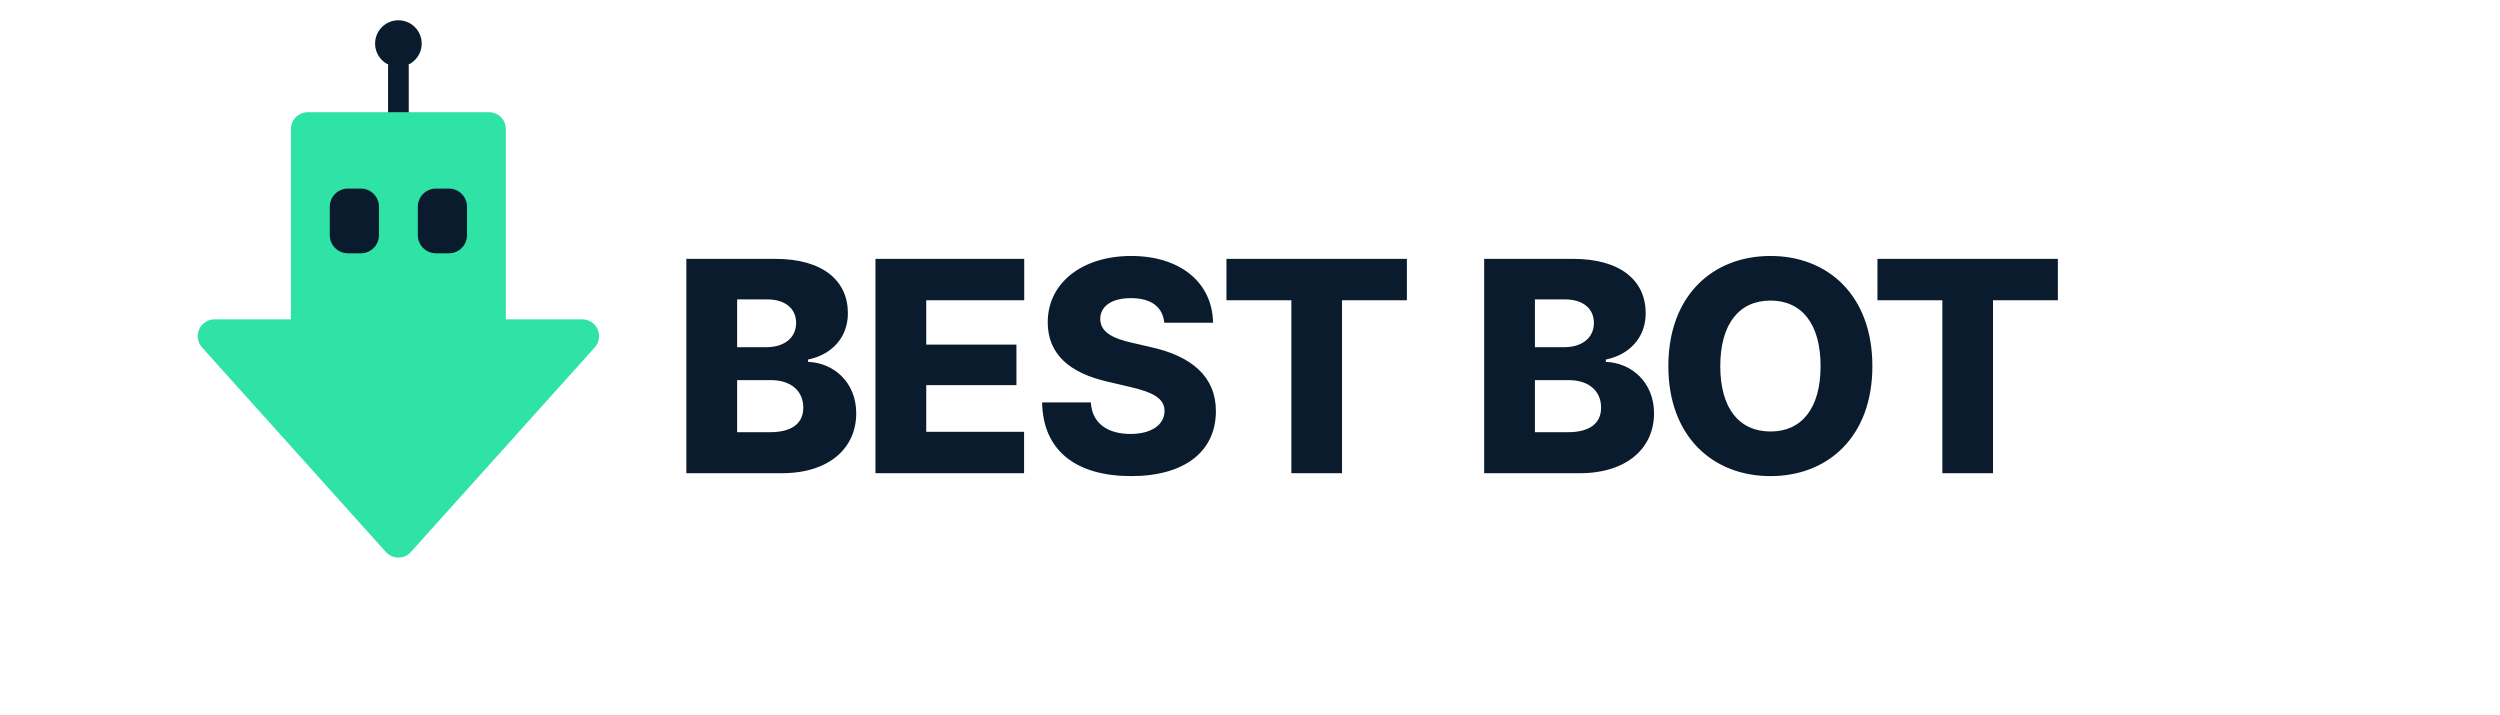
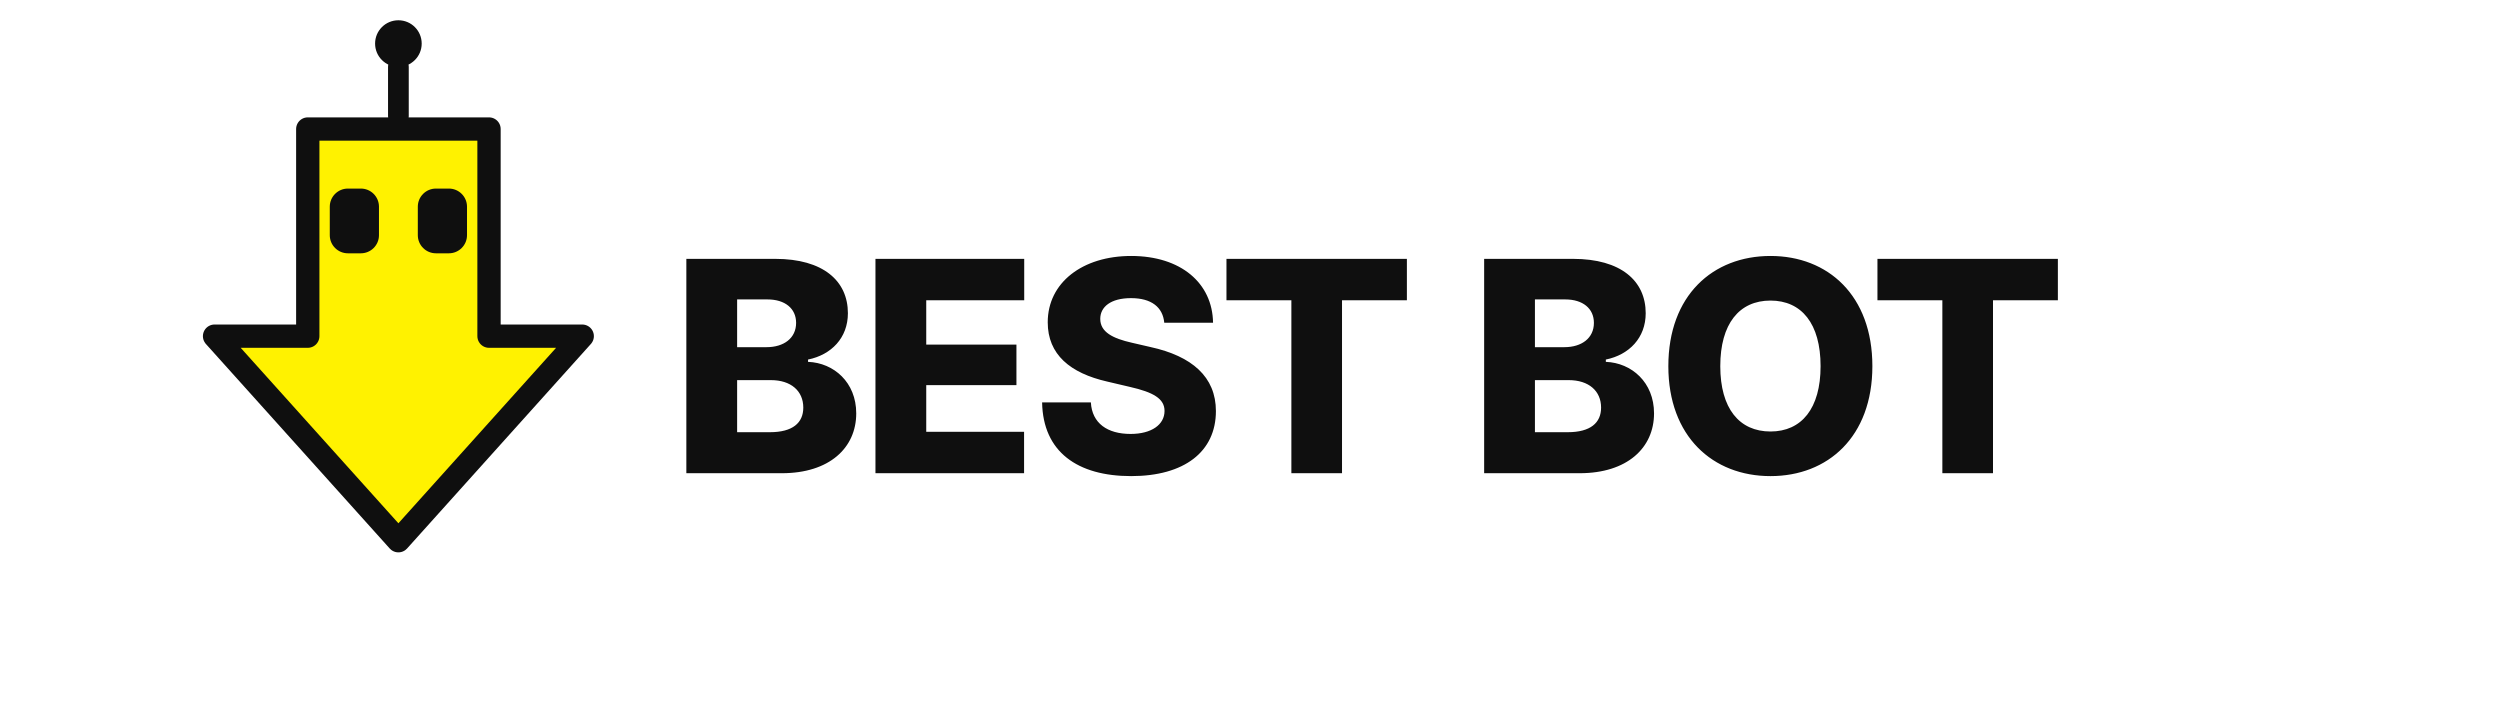
<svg xmlns="http://www.w3.org/2000/svg" viewBox="0 0 1120 320" width="1120" height="320" role="img" aria-label="Best Bot">
  <g transform="translate(30,-6) scale(0.58)">
-     <g stroke="#0B1B2E" stroke-width="16" stroke-linecap="round" fill="#0B1B2E">
+     <g stroke="#0F0F0F" stroke-width="16" stroke-linecap="round" fill="#0F0F0F">
      <line x1="256" y1="100" x2="256" y2="62" />
      <circle cx="256" cy="44" r="18" stroke="none" />
    </g>
-     <path d="M 186 110 L 326 110 L 326 270 L 398 270 L 256 428 L 114 270 L 186 270 Z" fill="#2FE3A6" stroke="#2FE3A6" stroke-width="26" stroke-linejoin="round" />
-     <g fill="#0B1B2E">
+     <path d="M 186 110 L 326 110 L 326 270 L 398 270 L 256 428 L 114 270 L 186 270 Z" fill="#FFF200" stroke="#0F0F0F" stroke-width="18" stroke-linejoin="round" stroke-linecap="round" />
+     <g fill="#0F0F0F">
      <rect x="203" y="156" width="38" height="50" rx="14" />
      <rect x="271" y="156" width="38" height="50" rx="14" />
    </g>
  </g>
-   <text x="300" y="212" font-family="Inter, 'Segoe UI', 'Helvetica Neue', Helvetica, Arial, sans-serif" font-size="132" font-weight="800" letter-spacing="-3" fill="#0B1B2E">BEST BOT</text>
+   <text x="300" y="212" font-family="Inter, 'Segoe UI', 'Helvetica Neue', Helvetica, Arial, sans-serif" font-size="132" font-weight="800" letter-spacing="-3" fill="#0F0F0F">BEST BOT</text>
</svg>
